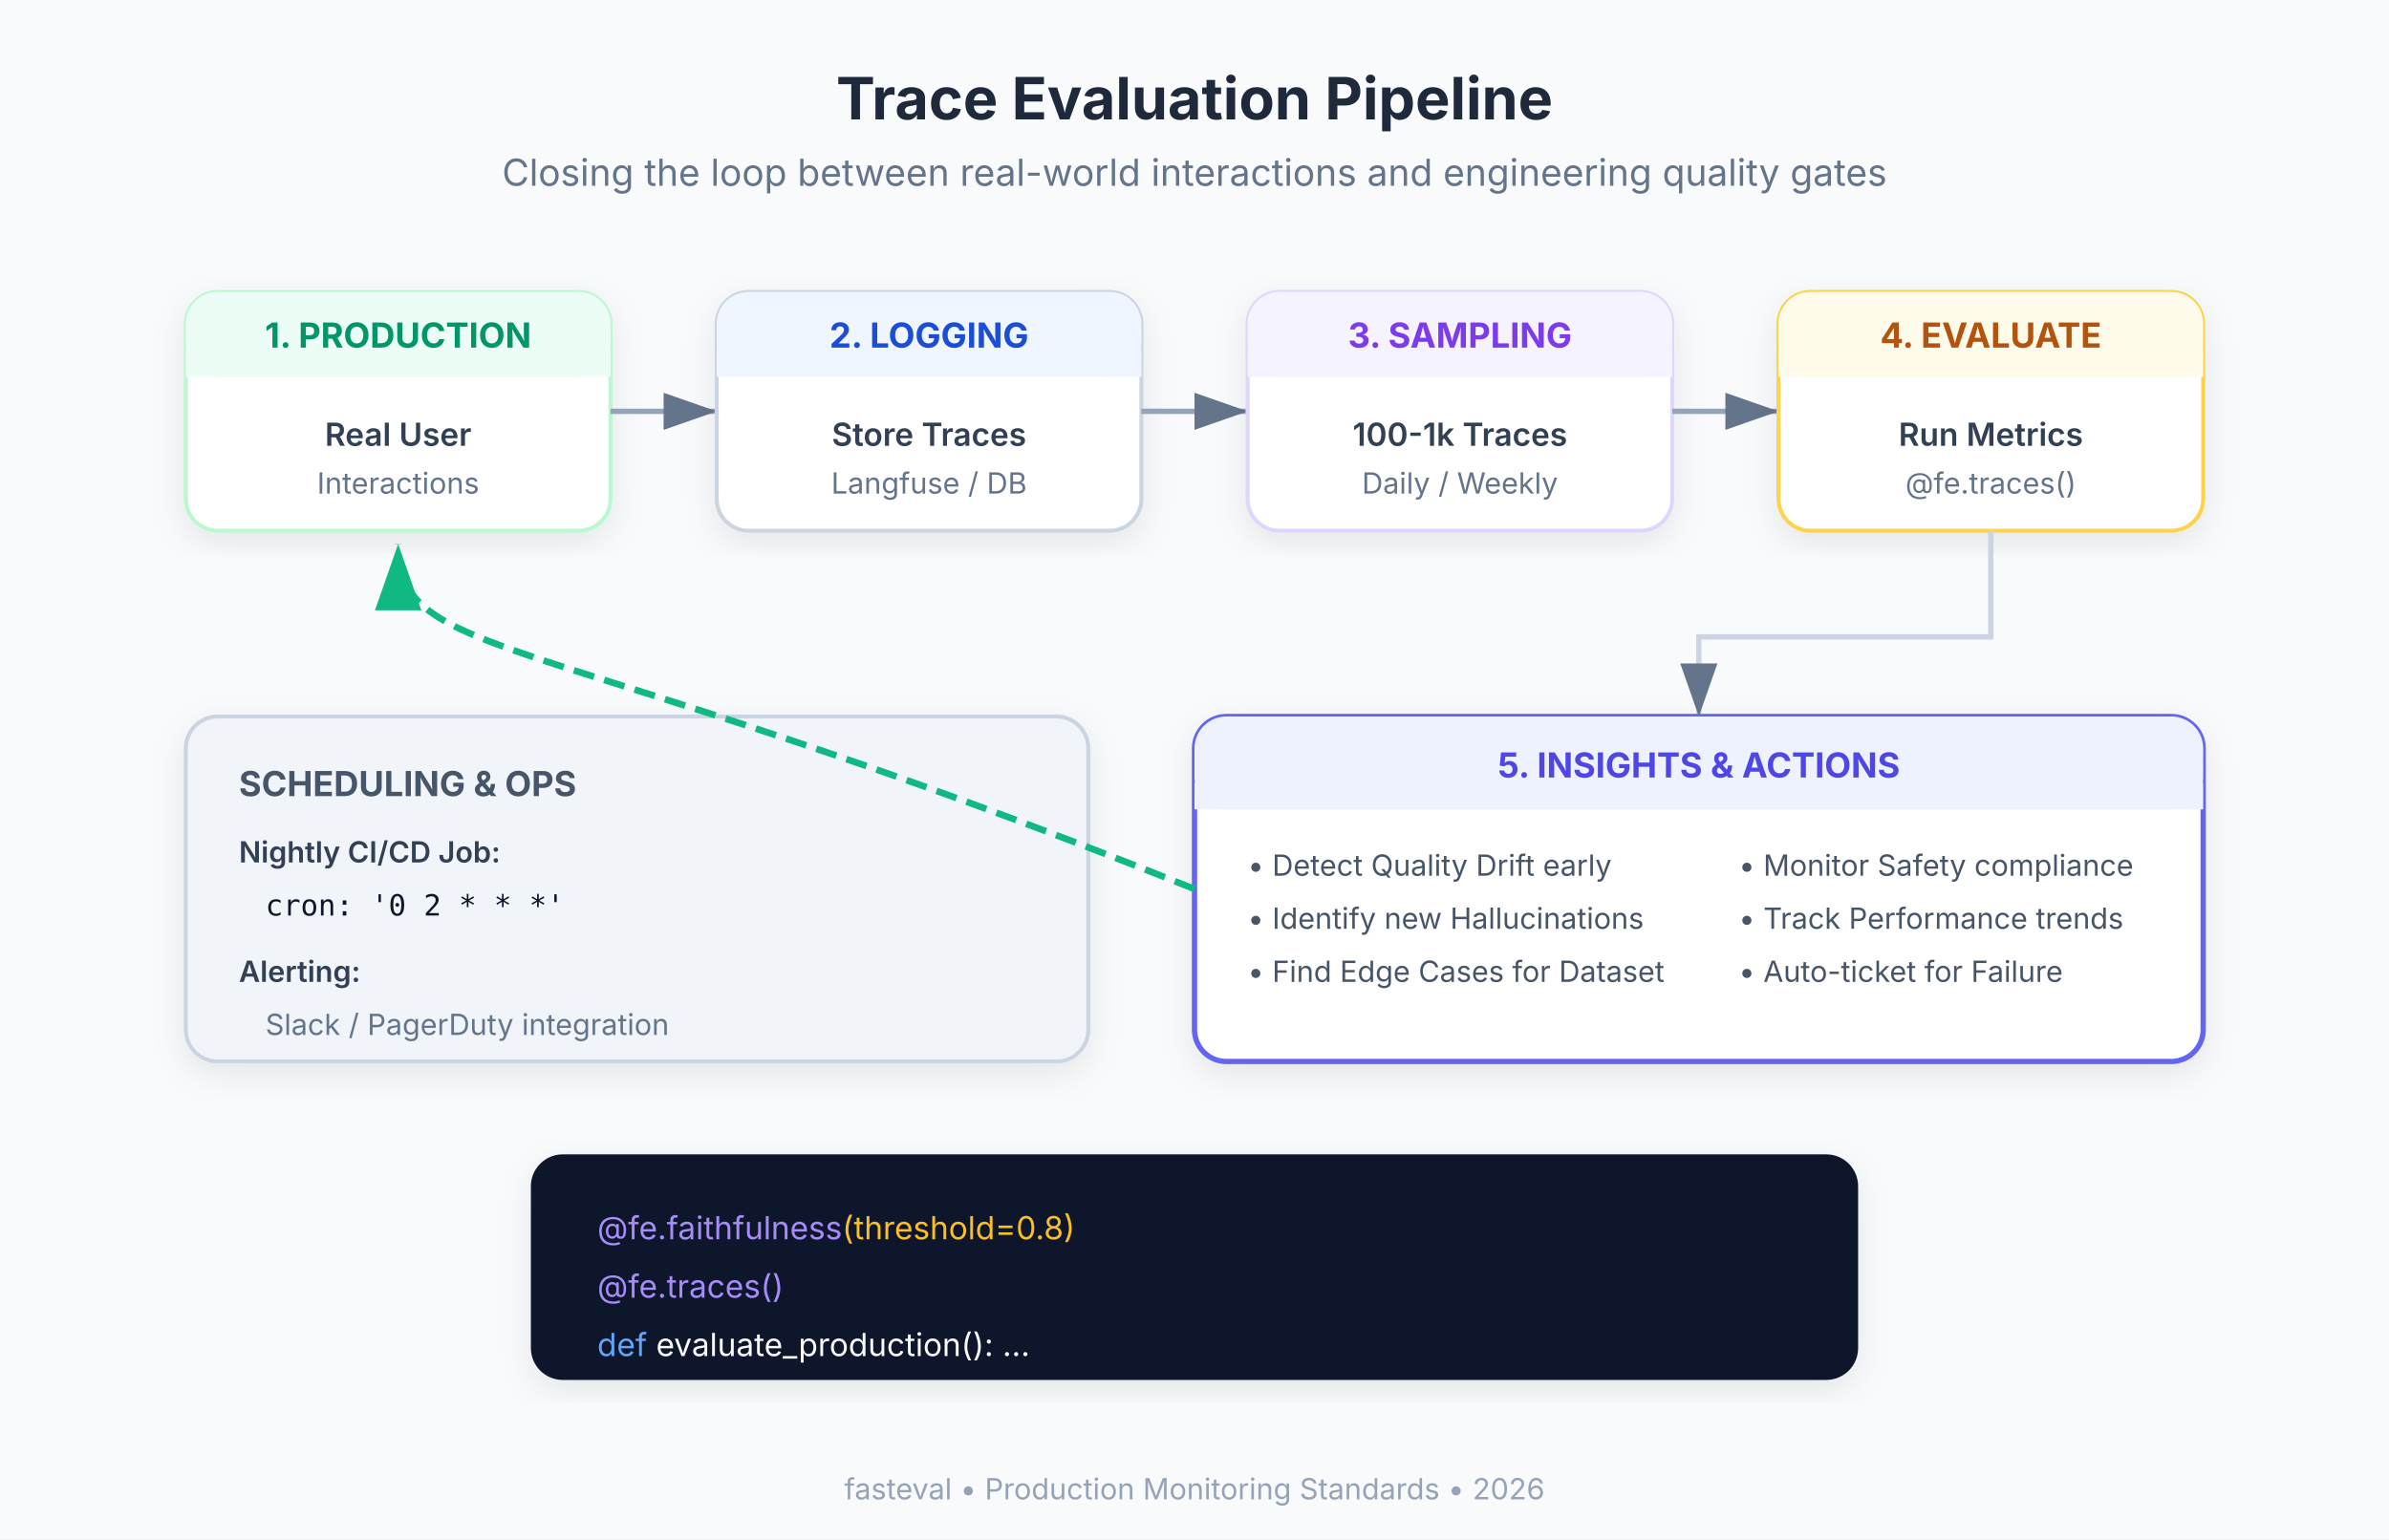
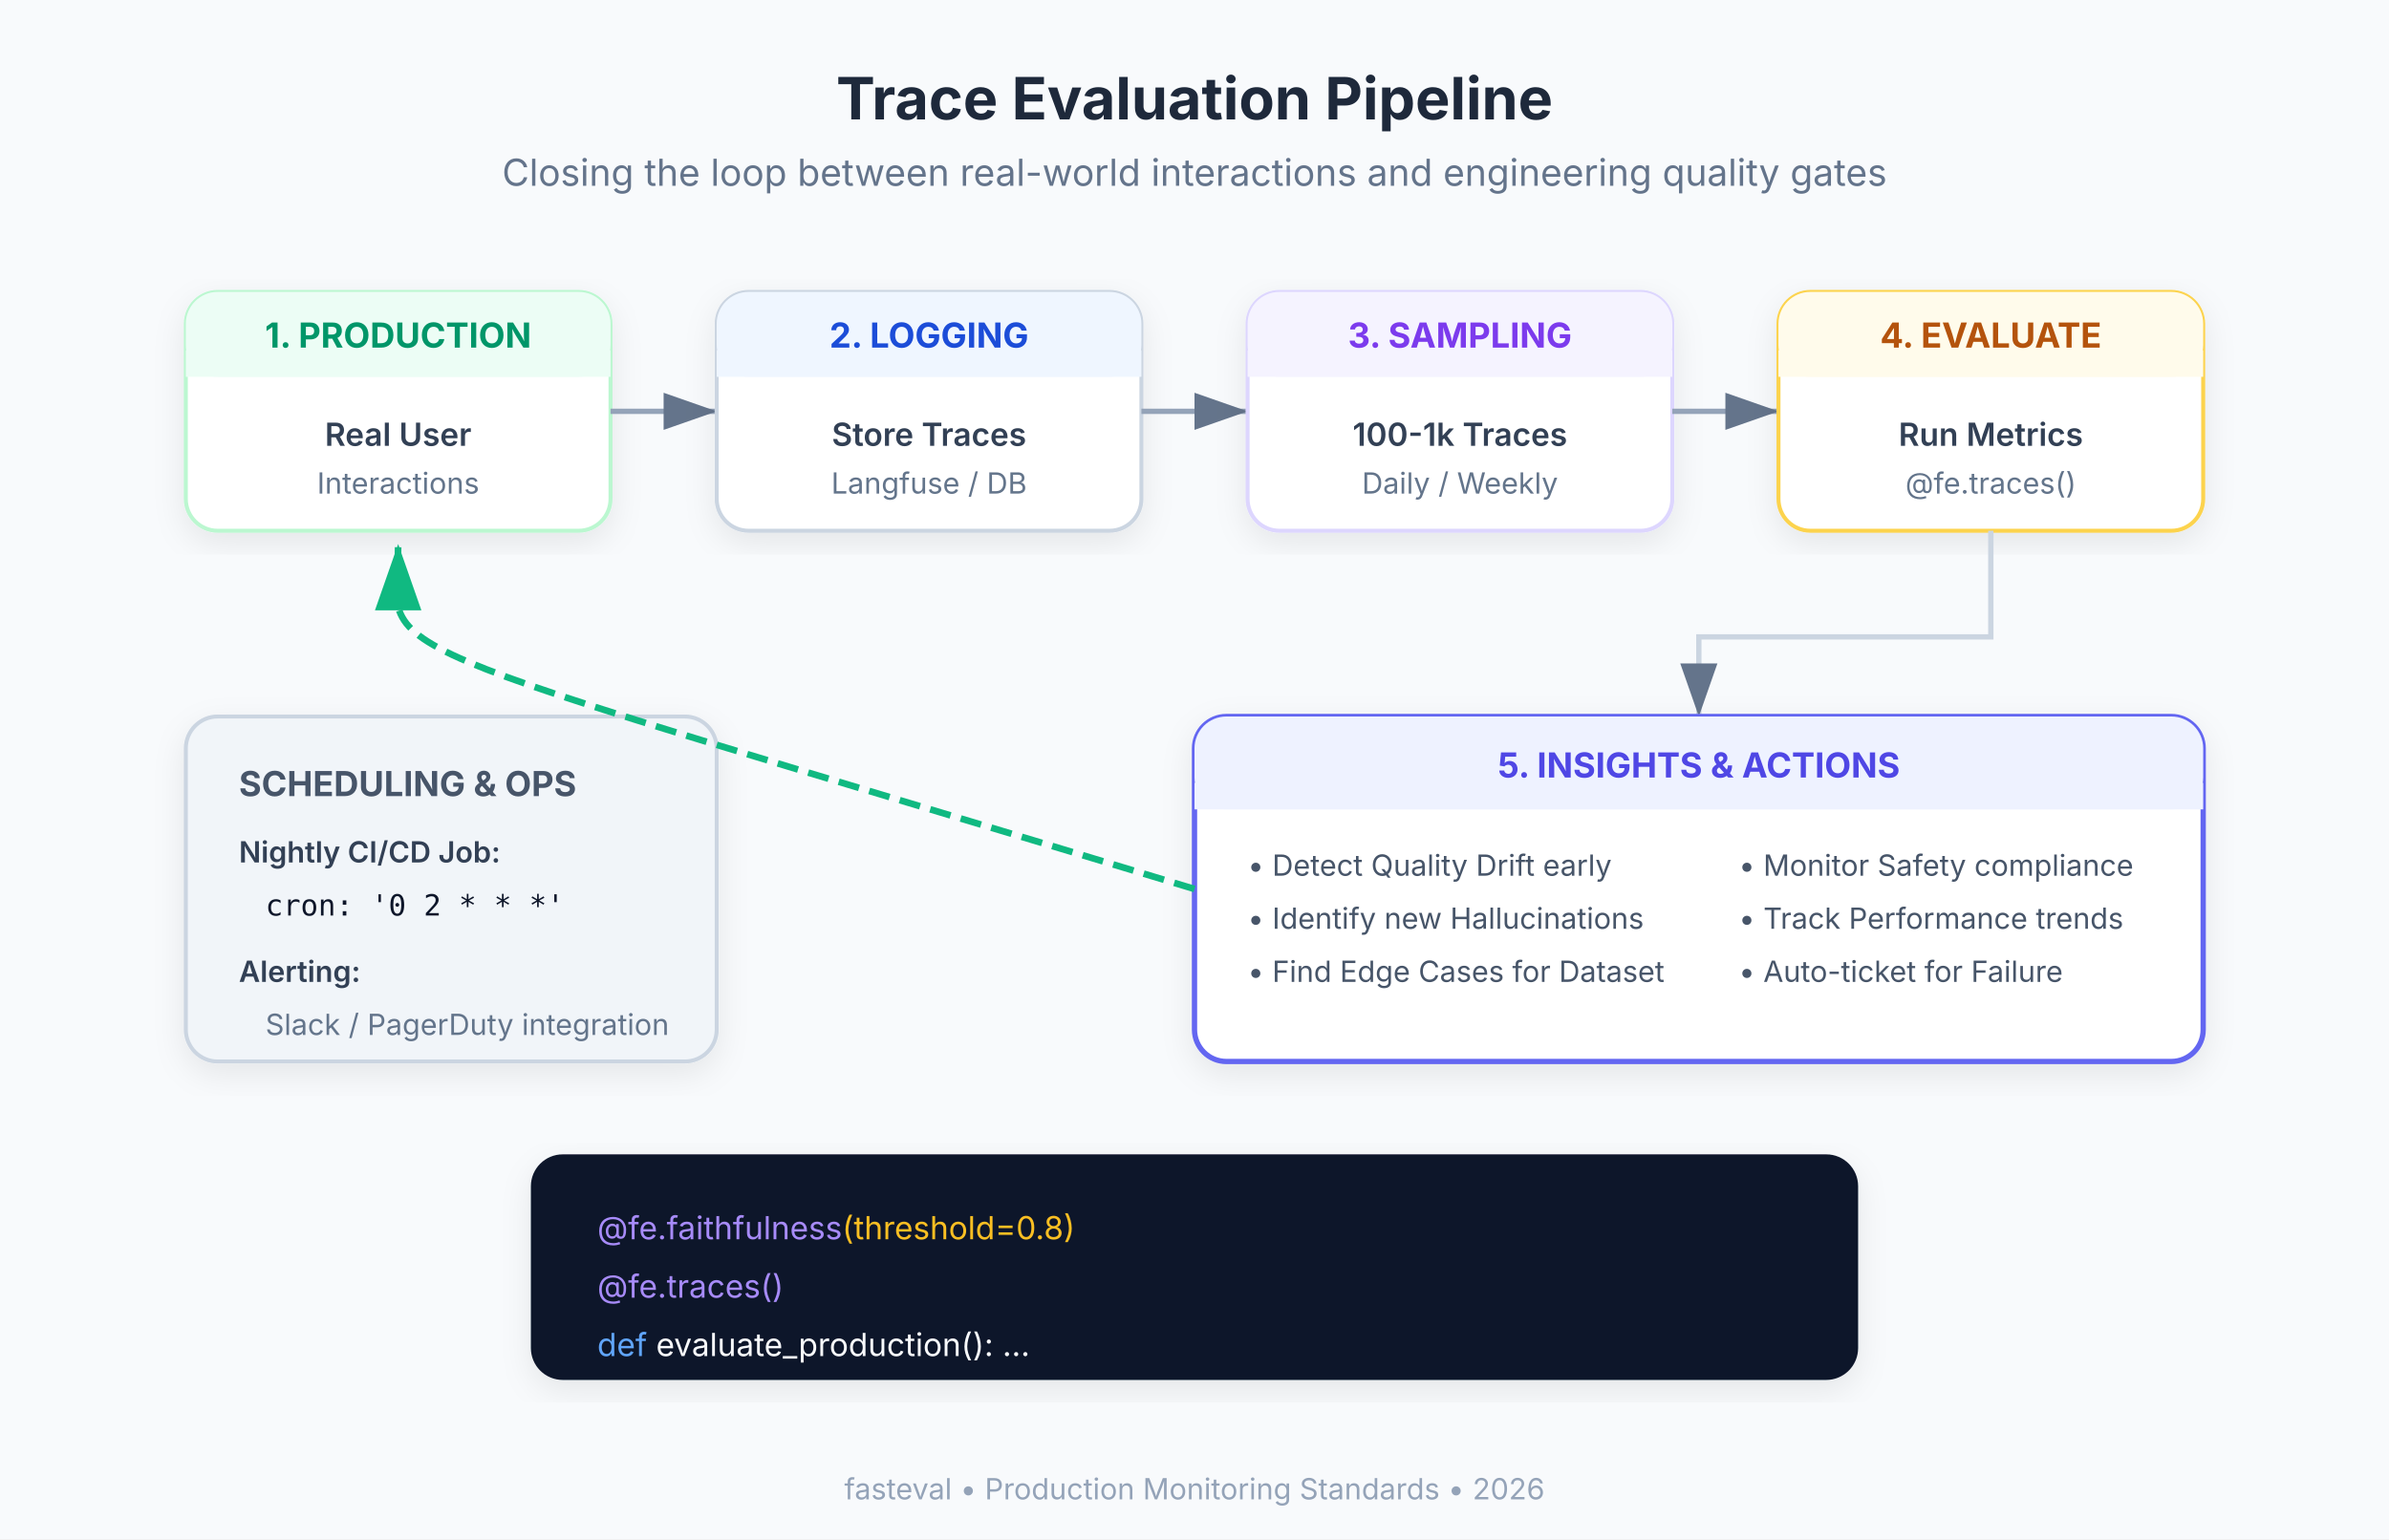
<svg xmlns="http://www.w3.org/2000/svg" viewBox="0 0 900 580" font-family="Inter, system-ui, -apple-system, sans-serif">
  <defs>
    <filter id="shadow" x="-10%" y="-10%" width="120%" height="120%">
      <feDropShadow dx="0" dy="4" stdDeviation="6" flood-opacity="0.08" />
    </filter>
    <marker id="arrowhead" markerWidth="10" markerHeight="7" refX="10" refY="3.5" orient="auto">
      <polygon points="0 0, 10 3.5, 0 7" fill="#64748b" />
    </marker>
    <marker id="arrowhead-green" markerWidth="10" markerHeight="7" refX="10" refY="3.5" orient="auto">
      <polygon points="0 0, 10 3.5, 0 7" fill="#10b981" />
    </marker>
  </defs>
  <rect width="900" height="580" fill="#f8fafc" />
  <text x="450" y="45" text-anchor="middle" font-size="22" font-weight="700" fill="#1e293b">Trace Evaluation Pipeline</text>
  <text x="450" y="70" text-anchor="middle" font-size="14" fill="#64748b">Closing the loop between real-world interactions and engineering quality gates</text>
  <g transform="translate(70, 110)">
    <g filter="url(#shadow)">
      <rect width="160" height="90" rx="12" fill="white" stroke="#bbf7d0" stroke-width="1.5" />
      <rect width="160" height="32" rx="12" fill="#ecfdf5" />
      <rect y="22" width="160" height="10" fill="#ecfdf5" />
      <text x="80" y="21" text-anchor="middle" font-size="13" font-weight="700" fill="#059669">1. PRODUCTION</text>
      <text x="80" y="58" text-anchor="middle" font-size="12" font-weight="600" fill="#334155">Real User</text>
      <text x="80" y="76" text-anchor="middle" font-size="11" fill="#64748b">Interactions</text>
    </g>
    <line x1="160" y1="45" x2="200" y2="45" stroke="#94a3b8" stroke-width="2" marker-end="url(#arrowhead)" />
    <g transform="translate(200, 0)" filter="url(#shadow)">
      <rect width="160" height="90" rx="12" fill="white" stroke="#cbd5e1" stroke-width="1.5" />
      <rect width="160" height="32" rx="12" fill="#eff6ff" />
      <rect y="22" width="160" height="10" fill="#eff6ff" />
      <text x="80" y="21" text-anchor="middle" font-size="13" font-weight="700" fill="#1d4ed8">2. LOGGING</text>
      <text x="80" y="58" text-anchor="middle" font-size="12" font-weight="600" fill="#334155">Store Traces</text>
      <text x="80" y="76" text-anchor="middle" font-size="11" fill="#64748b">Langfuse / DB</text>
    </g>
    <line x1="360" y1="45" x2="400" y2="45" stroke="#94a3b8" stroke-width="2" marker-end="url(#arrowhead)" />
    <g transform="translate(400, 0)" filter="url(#shadow)">
      <rect width="160" height="90" rx="12" fill="white" stroke="#ddd6fe" stroke-width="1.5" />
      <rect width="160" height="32" rx="12" fill="#f5f3ff" />
      <rect y="22" width="160" height="10" fill="#f5f3ff" />
      <text x="80" y="21" text-anchor="middle" font-size="13" font-weight="700" fill="#7c3aed">3. SAMPLING</text>
      <text x="80" y="58" text-anchor="middle" font-size="12" font-weight="600" fill="#334155">100-1k Traces</text>
      <text x="80" y="76" text-anchor="middle" font-size="11" fill="#64748b">Daily / Weekly</text>
    </g>
    <line x1="560" y1="45" x2="600" y2="45" stroke="#94a3b8" stroke-width="2" marker-end="url(#arrowhead)" />
    <g transform="translate(600, 0)" filter="url(#shadow)">
      <rect width="160" height="90" rx="12" fill="white" stroke="#fcd34d" stroke-width="1.5" />
      <rect width="160" height="32" rx="12" fill="#fffbeb" />
      <rect y="22" width="160" height="10" fill="#fffbeb" />
      <text x="80" y="21" text-anchor="middle" font-size="13" font-weight="700" fill="#b45309">4. EVALUATE</text>
      <text x="80" y="58" text-anchor="middle" font-size="12" font-weight="600" fill="#334155">Run Metrics</text>
      <text x="80" y="76" text-anchor="middle" font-size="11" fill="#64748b">@fe.traces()</text>
    </g>
  </g>
  <path d="M 750 200 L 750 240 L 640 240 L 640 270" fill="none" stroke="#cbd5e1" stroke-width="2" marker-end="url(#arrowhead)" />
  <g transform="translate(70, 270)">
    <g filter="url(#shadow)">
-       <rect width="340" height="130" rx="12" fill="#f1f5f9" stroke="#cbd5e1" stroke-width="1.5" />
+       <rect width="200" height="130" rx="12" fill="#f1f5f9" stroke="#cbd5e1" stroke-width="1.5" />
      <text x="20" y="30" font-size="13" font-weight="700" fill="#475569">SCHEDULING &amp; OPS</text>
      <g transform="translate(20, 55)" font-size="11" fill="#64748b">
        <text y="0" font-weight="600" fill="#334155">Nightly CI/CD Job:</text>
        <text x="10" y="20" font-family="monospace" fill="#0f172a">cron: '0 2 * * *'</text>
        <text y="45" font-weight="600" fill="#334155">Alerting:</text>
        <text x="10" y="65">Slack / PagerDuty integration</text>
      </g>
    </g>
    <g transform="translate(380, 0)" filter="url(#shadow)">
      <rect width="380" height="130" rx="12" fill="white" stroke="#6366f1" stroke-width="2" />
      <rect width="380" height="35" rx="12" fill="#eef2ff" />
      <rect y="25" width="380" height="10" fill="#eef2ff" />
      <text x="190" y="23" text-anchor="middle" font-size="13" font-weight="700" fill="#4f46e5">5. INSIGHTS &amp; ACTIONS</text>
      <g transform="translate(20, 60)" font-size="11" fill="#475569">
        <text y="0">• Detect Quality Drift early</text>
        <text y="20">• Identify new Hallucinations</text>
        <text y="40">• Find Edge Cases for Dataset</text>
        <text x="185" y="0">• Monitor Safety compliance</text>
        <text x="185" y="20">• Track Performance trends</text>
        <text x="185" y="40">• Auto-ticket for Failure</text>
      </g>
    </g>
  </g>
-   <path d="M 450 335 C 200 235, 150 250, 150 205" fill="none" stroke="#10b981" stroke-width="2.5" stroke-dasharray="8 4" marker-end="url(#arrowhead-green)" />
+   <path d="M 450 335 C 120 235, 150 250, 150 205" fill="none" stroke="#10b981" stroke-width="2.5" stroke-dasharray="8 4" marker-end="url(#arrowhead-green)" />
  <g transform="translate(200, 435)" filter="url(#shadow)">
    <rect width="500" height="85" rx="12" fill="#0f172a" />
    <g transform="translate(25, 32)" font-family="Inter, monospace" font-size="12">
      <text y="0" fill="#a78bfa">@fe.faithfulness<tspan fill="#fbbf24">(threshold=0.8)</tspan>
      </text>
      <text y="22" fill="#a78bfa">@fe.traces()</text>
      <text y="44" fill="#60a5fa">def <tspan fill="#f8fafc">evaluate_production(): ...</tspan>
      </text>
    </g>
  </g>
  <text x="450" y="565" text-anchor="middle" font-size="11" fill="#94a3b8">fasteval • Production Monitoring Standards • 2026</text>
</svg>
